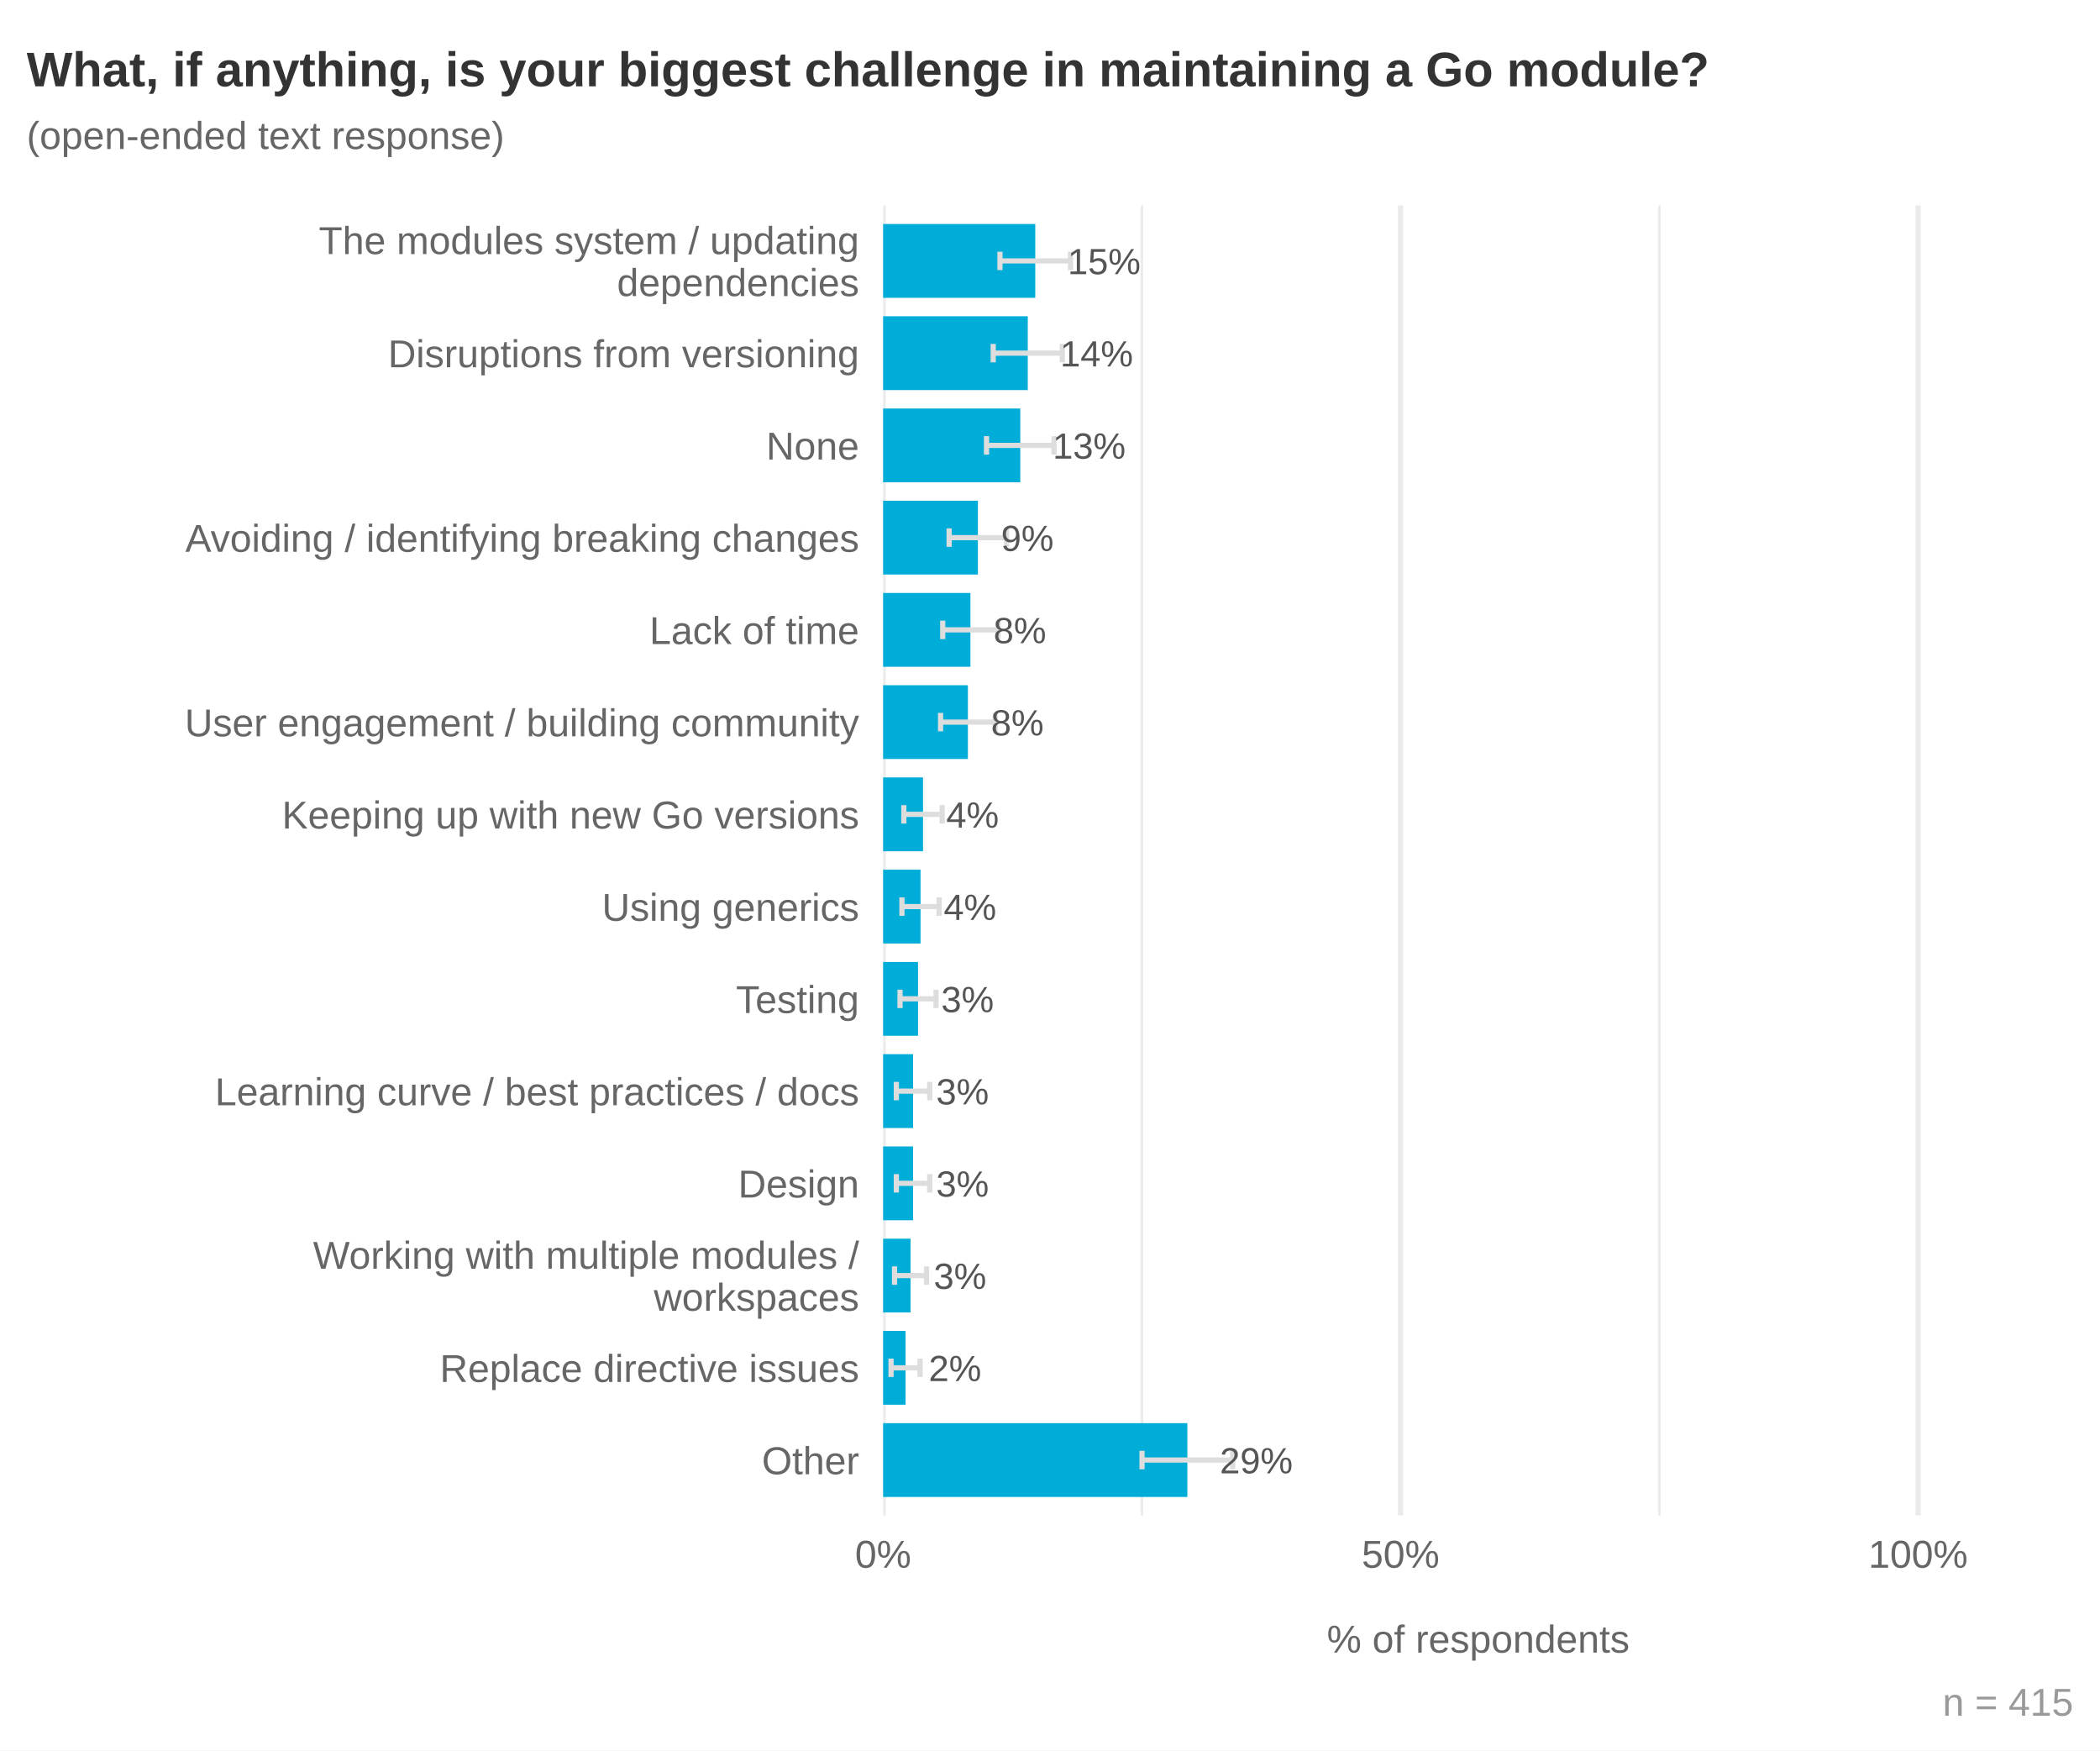
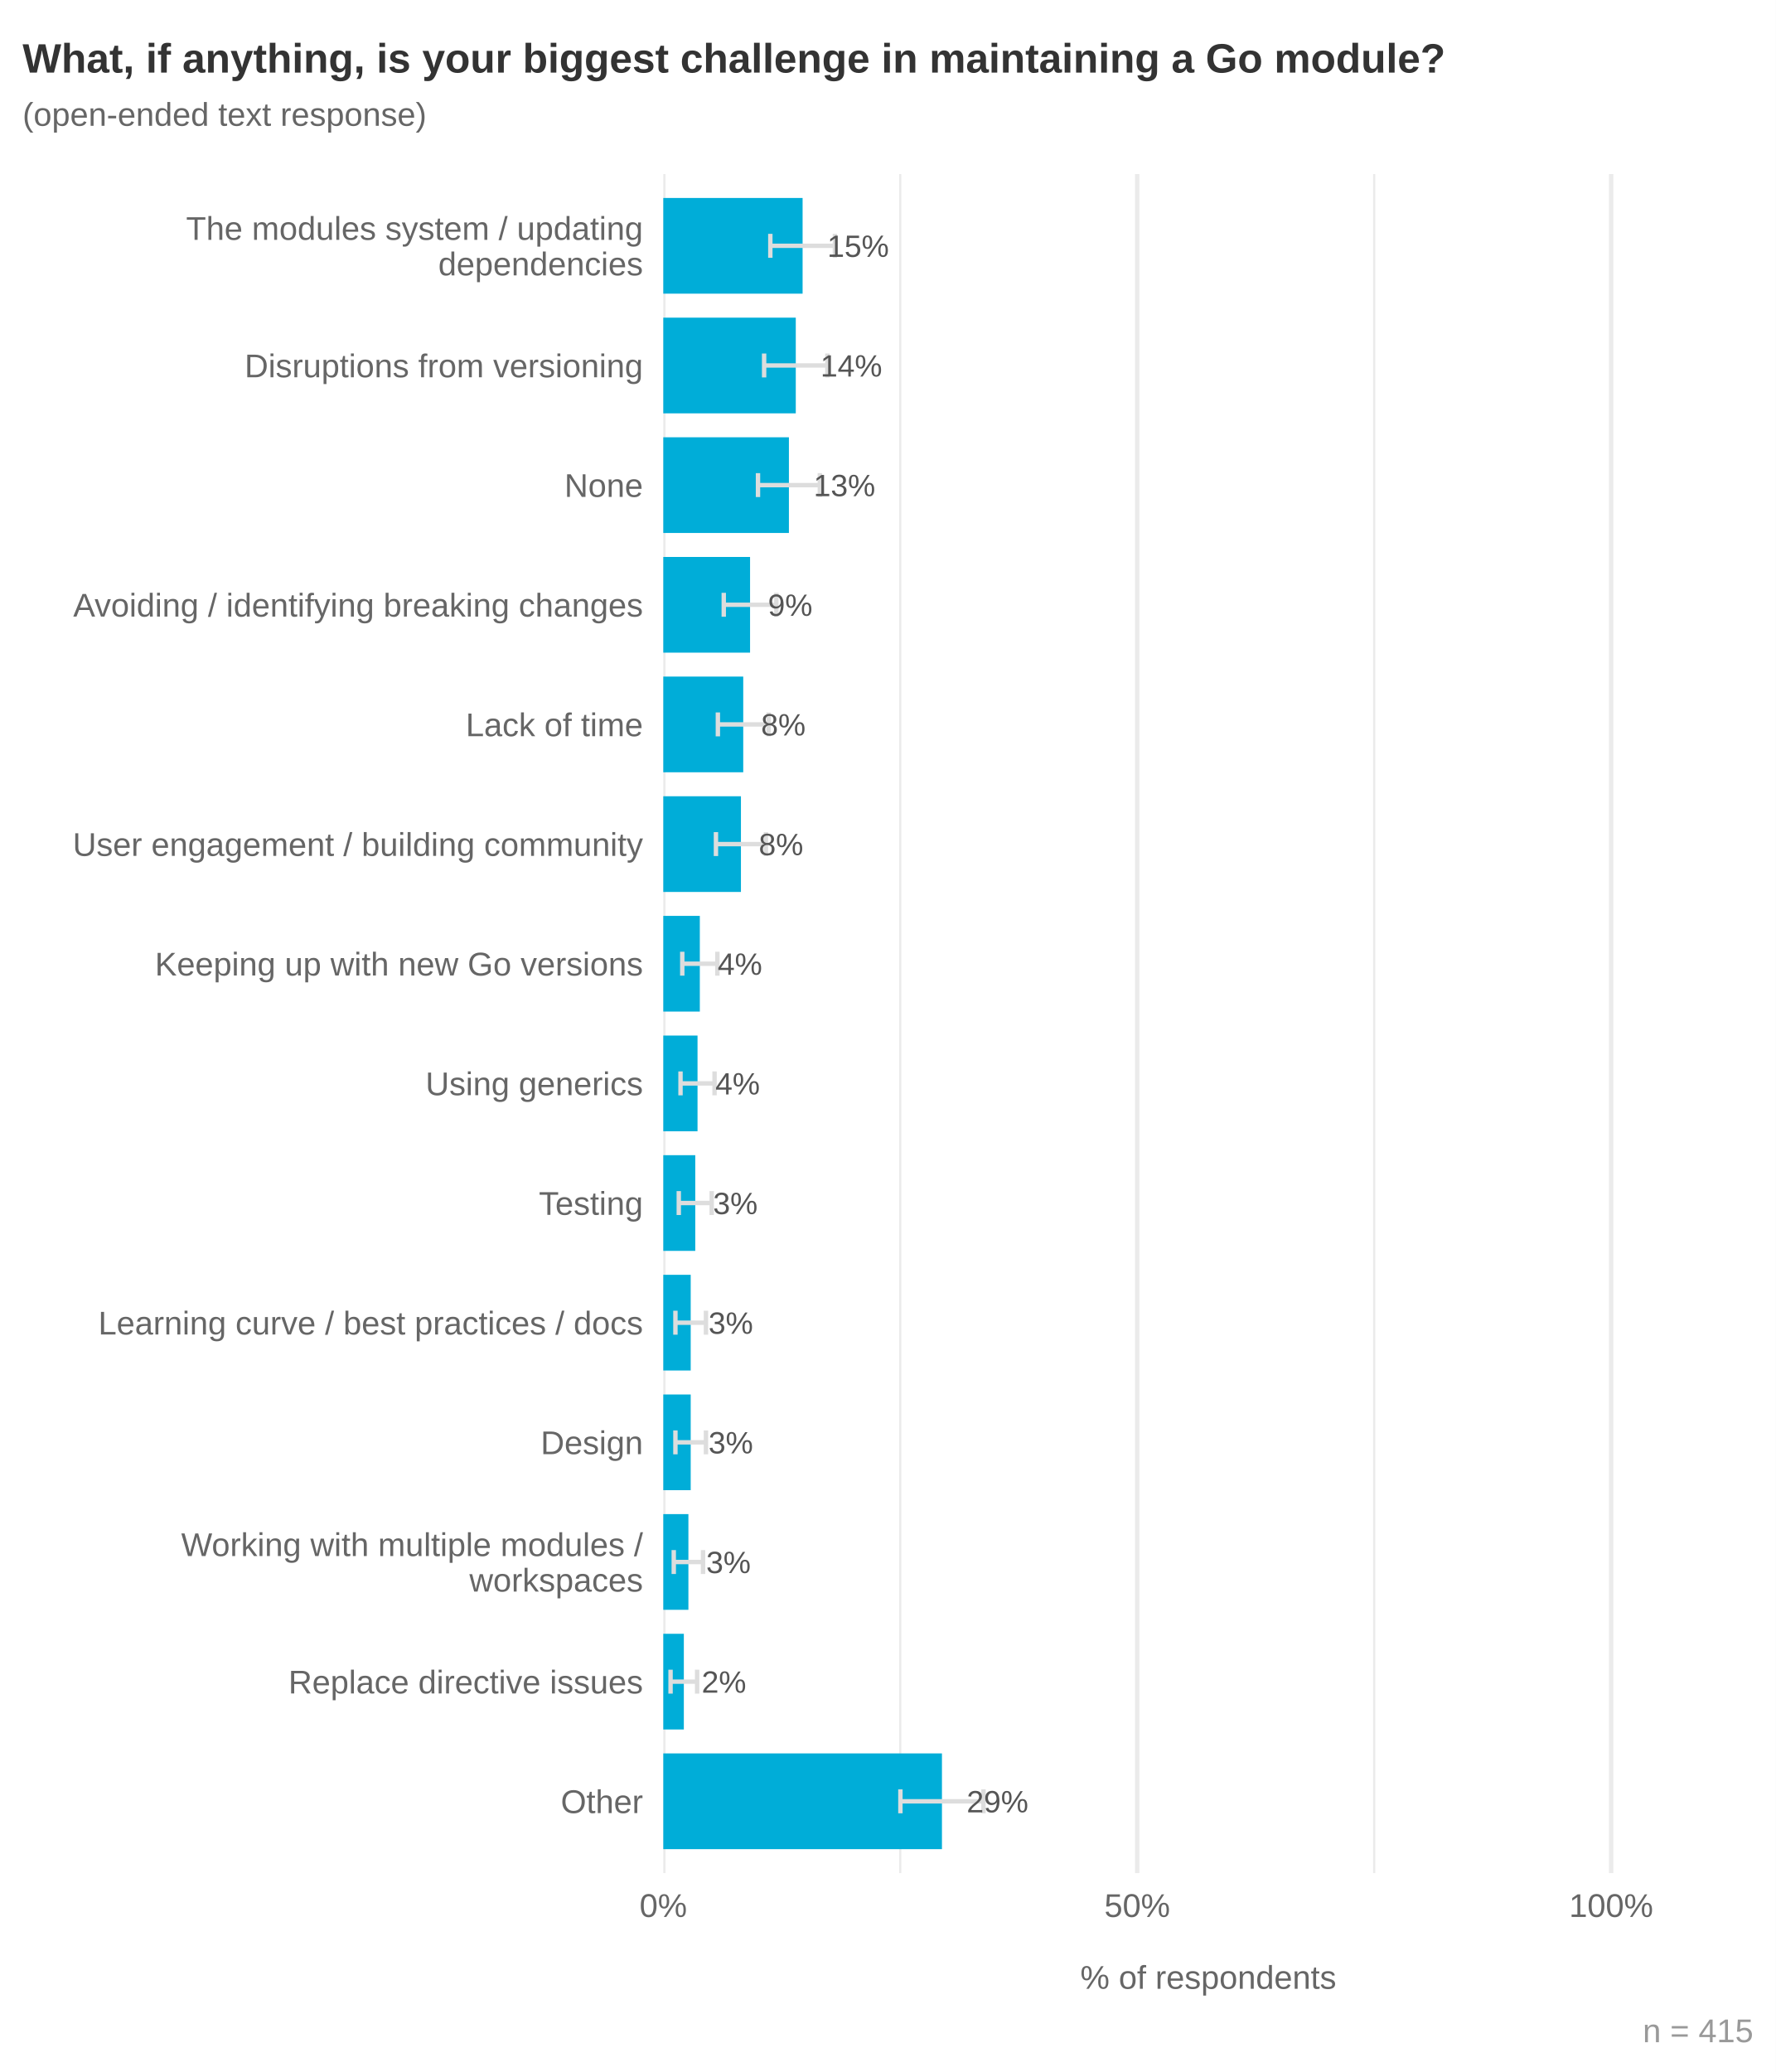
- <svg xmlns="http://www.w3.org/2000/svg" class="svglite" width="432.00pt" height="360.00pt" viewBox="0 0 432.00 360.00">
+ <svg xmlns="http://www.w3.org/2000/svg" class="svglite" width="432.00pt" height="504.00pt" viewBox="0 0 432.00 504.00">
  <defs>
    <style type="text/css">
    .svglite line, .svglite polyline, .svglite polygon, .svglite path, .svglite rect, .svglite circle {
      fill: none;
      stroke: #000000;
      stroke-linecap: round;
      stroke-linejoin: round;
      stroke-miterlimit: 10.00;
    }
    .svglite text {
      white-space: pre;
    }
  </style>
  </defs>
  <rect width="100%" height="100%" style="stroke: none; fill: #FFFFFF;" />
  <defs>
-     <clipPath id="cpMC4wMHw0MzIuMDB8MC4wMHwzNjAuMDA=">
-       <rect x="0.00" y="0.00" width="432.00" height="360.00" />
+     <clipPath id="cpMC4wMHw0MzIuMDB8MC4wMHw1MDQuMDA=">
+       <rect x="0.00" y="0.00" width="432.00" height="504.00" />
    </clipPath>
  </defs>
-   <g clip-path="url(#cpMC4wMHw0MzIuMDB8MC4wMHwzNjAuMDA=)">
+   <g clip-path="url(#cpMC4wMHw0MzIuMDB8MC4wMHw1MDQuMDA=)">
</g>
  <defs>
-     <clipPath id="cpMTgxLjY3fDQyNi41Mnw0Mi4yN3wzMTEuNjY=">
-       <rect x="181.67" y="42.27" width="244.85" height="269.39" />
+     <clipPath id="cpMTYxLjM1fDQyNi41Mnw0Mi4zM3w0NTUuNjI=">
+       <rect x="161.35" y="42.33" width="265.17" height="413.29" />
    </clipPath>
  </defs>
-   <g clip-path="url(#cpMTgxLjY3fDQyNi41Mnw0Mi4yN3wzMTEuNjY=)">
-     <polyline points="234.90,311.66 234.90,42.27 " style="stroke-width: 0.53; stroke: #EBEBEB; stroke-linecap: butt;" />
-     <polyline points="341.35,311.66 341.35,42.27 " style="stroke-width: 0.53; stroke: #EBEBEB; stroke-linecap: butt;" />
-     <polyline points="181.67,311.66 181.67,42.27 " style="stroke-width: 1.07; stroke: #EBEBEB; stroke-linecap: butt;" />
-     <polyline points="288.12,311.66 288.12,42.27 " style="stroke-width: 1.07; stroke: #EBEBEB; stroke-linecap: butt;" />
-     <polyline points="394.58,311.66 394.58,42.27 " style="stroke-width: 1.07; stroke: #EBEBEB; stroke-linecap: butt;" />
-     <rect x="181.67" y="84.01" width="28.22" height="15.18" style="stroke-width: 1.07; stroke: none; stroke-linecap: square; stroke-linejoin: miter; fill: #00ADD8;" />
-     <rect x="181.67" y="140.92" width="17.44" height="15.18" style="stroke-width: 1.07; stroke: none; stroke-linecap: square; stroke-linejoin: miter; fill: #00ADD8;" />
-     <rect x="181.67" y="102.98" width="19.50" height="15.18" style="stroke-width: 1.07; stroke: none; stroke-linecap: square; stroke-linejoin: miter; fill: #00ADD8;" />
-     <rect x="181.67" y="159.89" width="8.21" height="15.18" style="stroke-width: 1.07; stroke: none; stroke-linecap: square; stroke-linejoin: miter; fill: #00ADD8;" />
-     <rect x="181.67" y="65.04" width="29.76" height="15.18" style="stroke-width: 1.07; stroke: none; stroke-linecap: square; stroke-linejoin: miter; fill: #00ADD8;" />
-     <rect x="181.67" y="235.78" width="6.16" height="15.18" style="stroke-width: 1.07; stroke: none; stroke-linecap: square; stroke-linejoin: miter; fill: #00ADD8;" />
-     <rect x="181.67" y="216.81" width="6.16" height="15.18" style="stroke-width: 1.07; stroke: none; stroke-linecap: square; stroke-linejoin: miter; fill: #00ADD8;" />
-     <rect x="181.67" y="46.07" width="31.30" height="15.18" style="stroke-width: 1.07; stroke: none; stroke-linecap: square; stroke-linejoin: miter; fill: #00ADD8;" />
-     <rect x="181.67" y="121.95" width="17.96" height="15.18" style="stroke-width: 1.07; stroke: none; stroke-linecap: square; stroke-linejoin: miter; fill: #00ADD8;" />
-     <rect x="181.67" y="178.86" width="7.70" height="15.18" style="stroke-width: 1.07; stroke: none; stroke-linecap: square; stroke-linejoin: miter; fill: #00ADD8;" />
-     <rect x="181.67" y="197.84" width="7.18" height="15.18" style="stroke-width: 1.07; stroke: none; stroke-linecap: square; stroke-linejoin: miter; fill: #00ADD8;" />
-     <rect x="181.67" y="273.72" width="4.62" height="15.18" style="stroke-width: 1.07; stroke: none; stroke-linecap: square; stroke-linejoin: miter; fill: #00ADD8;" />
-     <rect x="181.67" y="254.75" width="5.64" height="15.18" style="stroke-width: 1.07; stroke: none; stroke-linecap: square; stroke-linejoin: miter; fill: #00ADD8;" />
-     <rect x="181.67" y="292.69" width="62.59" height="15.18" style="stroke-width: 1.07; stroke: none; stroke-linecap: square; stroke-linejoin: miter; fill: #00ADD8;" />
-     <polyline points="216.83,93.50 216.83,89.70 " style="stroke-width: 1.07; stroke: #DDDDDD; stroke-linecap: butt;" />
-     <polyline points="216.83,91.60 202.94,91.60 " style="stroke-width: 1.07; stroke: #DDDDDD; stroke-linecap: butt;" />
-     <polyline points="202.94,93.50 202.94,89.70 " style="stroke-width: 1.07; stroke: #DDDDDD; stroke-linecap: butt;" />
-     <polyline points="204.73,150.41 204.73,146.61 " style="stroke-width: 1.07; stroke: #DDDDDD; stroke-linecap: butt;" />
-     <polyline points="204.73,148.51 193.49,148.51 " style="stroke-width: 1.07; stroke: #DDDDDD; stroke-linecap: butt;" />
-     <polyline points="193.49,150.41 193.49,146.61 " style="stroke-width: 1.07; stroke: #DDDDDD; stroke-linecap: butt;" />
-     <polyline points="207.07,112.47 207.07,108.67 " style="stroke-width: 1.07; stroke: #DDDDDD; stroke-linecap: butt;" />
-     <polyline points="207.07,110.57 195.25,110.57 " style="stroke-width: 1.07; stroke: #DDDDDD; stroke-linecap: butt;" />
-     <polyline points="195.25,112.47 195.25,108.67 " style="stroke-width: 1.07; stroke: #DDDDDD; stroke-linecap: butt;" />
-     <polyline points="193.82,169.38 193.82,165.59 " style="stroke-width: 1.07; stroke: #DDDDDD; stroke-linecap: butt;" />
-     <polyline points="193.82,167.48 185.93,167.48 " style="stroke-width: 1.07; stroke: #DDDDDD; stroke-linecap: butt;" />
-     <polyline points="185.93,169.38 185.93,165.59 " style="stroke-width: 1.07; stroke: #DDDDDD; stroke-linecap: butt;" />
-     <polyline points="218.53,74.52 218.53,70.73 " style="stroke-width: 1.07; stroke: #DDDDDD; stroke-linecap: butt;" />
-     <polyline points="218.53,72.63 204.32,72.63 " style="stroke-width: 1.07; stroke: #DDDDDD; stroke-linecap: butt;" />
-     <polyline points="204.32,74.52 204.32,70.73 " style="stroke-width: 1.07; stroke: #DDDDDD; stroke-linecap: butt;" />
-     <polyline points="191.26,245.26 191.26,241.47 " style="stroke-width: 1.07; stroke: #DDDDDD; stroke-linecap: butt;" />
-     <polyline points="191.26,243.37 184.39,243.37 " style="stroke-width: 1.07; stroke: #DDDDDD; stroke-linecap: butt;" />
-     <polyline points="184.39,245.26 184.39,241.47 " style="stroke-width: 1.07; stroke: #DDDDDD; stroke-linecap: butt;" />
-     <polyline points="191.26,226.29 191.26,222.50 " style="stroke-width: 1.07; stroke: #DDDDDD; stroke-linecap: butt;" />
-     <polyline points="191.26,224.40 184.39,224.40 " style="stroke-width: 1.07; stroke: #DDDDDD; stroke-linecap: butt;" />
-     <polyline points="184.39,226.29 184.39,222.50 " style="stroke-width: 1.07; stroke: #DDDDDD; stroke-linecap: butt;" />
-     <polyline points="220.22,55.55 220.22,51.76 " style="stroke-width: 1.07; stroke: #DDDDDD; stroke-linecap: butt;" />
-     <polyline points="220.22,53.66 205.71,53.66 " style="stroke-width: 1.07; stroke: #DDDDDD; stroke-linecap: butt;" />
-     <polyline points="205.71,55.55 205.71,51.76 " style="stroke-width: 1.07; stroke: #DDDDDD; stroke-linecap: butt;" />
-     <polyline points="205.32,131.44 205.32,127.64 " style="stroke-width: 1.07; stroke: #DDDDDD; stroke-linecap: butt;" />
-     <polyline points="205.32,129.54 193.93,129.54 " style="stroke-width: 1.07; stroke: #DDDDDD; stroke-linecap: butt;" />
-     <polyline points="193.93,131.44 193.93,127.64 " style="stroke-width: 1.07; stroke: #DDDDDD; stroke-linecap: butt;" />
-     <polyline points="193.19,188.35 193.19,184.56 " style="stroke-width: 1.07; stroke: #DDDDDD; stroke-linecap: butt;" />
-     <polyline points="193.19,186.45 185.54,186.45 " style="stroke-width: 1.07; stroke: #DDDDDD; stroke-linecap: butt;" />
-     <polyline points="185.54,188.35 185.54,184.56 " style="stroke-width: 1.07; stroke: #DDDDDD; stroke-linecap: butt;" />
-     <polyline points="192.55,207.32 192.55,203.53 " style="stroke-width: 1.07; stroke: #DDDDDD; stroke-linecap: butt;" />
-     <polyline points="192.55,205.42 185.15,205.42 " style="stroke-width: 1.07; stroke: #DDDDDD; stroke-linecap: butt;" />
-     <polyline points="185.15,207.32 185.15,203.53 " style="stroke-width: 1.07; stroke: #DDDDDD; stroke-linecap: butt;" />
-     <polyline points="189.27,283.20 189.27,279.41 " style="stroke-width: 1.07; stroke: #DDDDDD; stroke-linecap: butt;" />
-     <polyline points="189.27,281.31 183.30,281.31 " style="stroke-width: 1.07; stroke: #DDDDDD; stroke-linecap: butt;" />
-     <polyline points="183.30,283.20 183.30,279.41 " style="stroke-width: 1.07; stroke: #DDDDDD; stroke-linecap: butt;" />
-     <polyline points="190.60,264.23 190.60,260.44 " style="stroke-width: 1.07; stroke: #DDDDDD; stroke-linecap: butt;" />
-     <polyline points="190.60,262.34 184.02,262.34 " style="stroke-width: 1.07; stroke: #DDDDDD; stroke-linecap: butt;" />
-     <polyline points="184.02,264.23 184.02,260.44 " style="stroke-width: 1.07; stroke: #DDDDDD; stroke-linecap: butt;" />
-     <polyline points="253.59,302.18 253.59,298.38 " style="stroke-width: 1.07; stroke: #DDDDDD; stroke-linecap: butt;" />
-     <polyline points="253.59,300.28 234.93,300.28 " style="stroke-width: 1.07; stroke: #DDDDDD; stroke-linecap: butt;" />
-     <polyline points="234.93,302.18 234.93,298.38 " style="stroke-width: 1.07; stroke: #DDDDDD; stroke-linecap: butt;" />
-     <text x="216.55" y="94.33" style="font-size: 7.50px;fill: #555555; font-family: &quot;Arial&quot;;" textLength="16.68px" lengthAdjust="spacingAndGlyphs">13%</text>
-     <text x="203.87" y="151.25" style="font-size: 7.50px;fill: #555555; font-family: &quot;Arial&quot;;" textLength="11.90px" lengthAdjust="spacingAndGlyphs">8%</text>
-     <text x="205.92" y="113.31" style="font-size: 7.50px;fill: #555555; font-family: &quot;Arial&quot;;" textLength="11.90px" lengthAdjust="spacingAndGlyphs">9%</text>
-     <text x="194.64" y="170.22" style="font-size: 7.50px;fill: #555555; font-family: &quot;Arial&quot;;" textLength="11.90px" lengthAdjust="spacingAndGlyphs">4%</text>
-     <text x="218.09" y="75.36" style="font-size: 7.50px;fill: #555555; font-family: &quot;Arial&quot;;" textLength="16.68px" lengthAdjust="spacingAndGlyphs">14%</text>
-     <text x="192.58" y="246.10" style="font-size: 7.50px;fill: #555555; font-family: &quot;Arial&quot;;" textLength="11.90px" lengthAdjust="spacingAndGlyphs">3%</text>
-     <text x="192.58" y="227.13" style="font-size: 7.50px;fill: #555555; font-family: &quot;Arial&quot;;" textLength="11.90px" lengthAdjust="spacingAndGlyphs">3%</text>
-     <text x="219.63" y="56.39" style="font-size: 7.50px;fill: #555555; font-family: &quot;Arial&quot;;" textLength="16.68px" lengthAdjust="spacingAndGlyphs">15%</text>
-     <text x="204.38" y="132.28" style="font-size: 7.50px;fill: #555555; font-family: &quot;Arial&quot;;" textLength="11.90px" lengthAdjust="spacingAndGlyphs">8%</text>
-     <text x="194.12" y="189.19" style="font-size: 7.50px;fill: #555555; font-family: &quot;Arial&quot;;" textLength="11.90px" lengthAdjust="spacingAndGlyphs">4%</text>
-     <text x="193.61" y="208.16" style="font-size: 7.50px;fill: #555555; font-family: &quot;Arial&quot;;" textLength="11.90px" lengthAdjust="spacingAndGlyphs">3%</text>
-     <text x="191.04" y="284.04" style="font-size: 7.50px;fill: #555555; font-family: &quot;Arial&quot;;" textLength="11.90px" lengthAdjust="spacingAndGlyphs">2%</text>
-     <text x="192.07" y="265.07" style="font-size: 7.50px;fill: #555555; font-family: &quot;Arial&quot;;" textLength="11.90px" lengthAdjust="spacingAndGlyphs">3%</text>
-     <text x="250.93" y="303.01" style="font-size: 7.50px;fill: #555555; font-family: &quot;Arial&quot;;" textLength="16.68px" lengthAdjust="spacingAndGlyphs">29%</text>
+   <g clip-path="url(#cpMTYxLjM1fDQyNi41Mnw0Mi4zM3w0NTUuNjI=)">
+     <polyline points="218.99,455.62 218.99,42.33 " style="stroke-width: 0.53; stroke: #EBEBEB; stroke-linecap: butt;" />
+     <polyline points="334.29,455.62 334.29,42.33 " style="stroke-width: 0.53; stroke: #EBEBEB; stroke-linecap: butt;" />
+     <polyline points="161.35,455.62 161.35,42.33 " style="stroke-width: 1.07; stroke: #EBEBEB; stroke-linecap: butt;" />
+     <polyline points="276.64,455.62 276.64,42.33 " style="stroke-width: 1.07; stroke: #EBEBEB; stroke-linecap: butt;" />
+     <polyline points="391.93,455.62 391.93,42.33 " style="stroke-width: 1.07; stroke: #EBEBEB; stroke-linecap: butt;" />
+     <rect x="161.35" y="106.36" width="30.56" height="23.28" style="stroke-width: 1.07; stroke: none; stroke-linecap: butt; stroke-linejoin: miter; fill: #00ADD8;" />
+     <rect x="161.35" y="193.68" width="18.89" height="23.28" style="stroke-width: 1.07; stroke: none; stroke-linecap: butt; stroke-linejoin: miter; fill: #00ADD8;" />
+     <rect x="161.35" y="135.47" width="21.11" height="23.28" style="stroke-width: 1.07; stroke: none; stroke-linecap: butt; stroke-linejoin: miter; fill: #00ADD8;" />
+     <rect x="161.35" y="222.78" width="8.89" height="23.28" style="stroke-width: 1.07; stroke: none; stroke-linecap: butt; stroke-linejoin: miter; fill: #00ADD8;" />
+     <rect x="161.35" y="77.26" width="32.23" height="23.28" style="stroke-width: 1.07; stroke: none; stroke-linecap: butt; stroke-linejoin: miter; fill: #00ADD8;" />
+     <rect x="161.35" y="339.20" width="6.67" height="23.28" style="stroke-width: 1.07; stroke: none; stroke-linecap: butt; stroke-linejoin: miter; fill: #00ADD8;" />
+     <rect x="161.35" y="310.09" width="6.67" height="23.28" style="stroke-width: 1.07; stroke: none; stroke-linecap: butt; stroke-linejoin: miter; fill: #00ADD8;" />
+     <rect x="161.35" y="48.15" width="33.89" height="23.28" style="stroke-width: 1.07; stroke: none; stroke-linecap: butt; stroke-linejoin: miter; fill: #00ADD8;" />
+     <rect x="161.35" y="164.57" width="19.45" height="23.28" style="stroke-width: 1.07; stroke: none; stroke-linecap: butt; stroke-linejoin: miter; fill: #00ADD8;" />
+     <rect x="161.35" y="251.89" width="8.33" height="23.28" style="stroke-width: 1.07; stroke: none; stroke-linecap: butt; stroke-linejoin: miter; fill: #00ADD8;" />
+     <rect x="161.35" y="280.99" width="7.78" height="23.28" style="stroke-width: 1.07; stroke: none; stroke-linecap: butt; stroke-linejoin: miter; fill: #00ADD8;" />
+     <rect x="161.35" y="397.41" width="5.00" height="23.28" style="stroke-width: 1.07; stroke: none; stroke-linecap: butt; stroke-linejoin: miter; fill: #00ADD8;" />
+     <rect x="161.35" y="368.30" width="6.11" height="23.28" style="stroke-width: 1.07; stroke: none; stroke-linecap: butt; stroke-linejoin: miter; fill: #00ADD8;" />
+     <rect x="161.35" y="426.51" width="67.79" height="23.28" style="stroke-width: 1.07; stroke: none; stroke-linecap: butt; stroke-linejoin: miter; fill: #00ADD8;" />
+     <polyline points="199.43,120.91 199.43,115.09 " style="stroke-width: 1.07; stroke: #DDDDDD; stroke-linecap: butt;" />
+     <polyline points="199.43,118.00 184.39,118.00 " style="stroke-width: 1.07; stroke: #DDDDDD; stroke-linecap: butt;" />
+     <polyline points="184.39,120.91 184.39,115.09 " style="stroke-width: 1.07; stroke: #DDDDDD; stroke-linecap: butt;" />
+     <polyline points="186.32,208.23 186.32,202.41 " style="stroke-width: 1.07; stroke: #DDDDDD; stroke-linecap: butt;" />
+     <polyline points="186.32,205.32 174.16,205.32 " style="stroke-width: 1.07; stroke: #DDDDDD; stroke-linecap: butt;" />
+     <polyline points="174.16,208.23 174.16,202.41 " style="stroke-width: 1.07; stroke: #DDDDDD; stroke-linecap: butt;" />
+     <polyline points="188.86,150.02 188.86,144.20 " style="stroke-width: 1.07; stroke: #DDDDDD; stroke-linecap: butt;" />
+     <polyline points="188.86,147.11 176.06,147.11 " style="stroke-width: 1.07; stroke: #DDDDDD; stroke-linecap: butt;" />
+     <polyline points="176.06,150.02 176.06,144.20 " style="stroke-width: 1.07; stroke: #DDDDDD; stroke-linecap: butt;" />
+     <polyline points="174.51,237.33 174.51,231.51 " style="stroke-width: 1.07; stroke: #DDDDDD; stroke-linecap: butt;" />
+     <polyline points="174.51,234.42 165.97,234.42 " style="stroke-width: 1.07; stroke: #DDDDDD; stroke-linecap: butt;" />
+     <polyline points="165.97,237.33 165.97,231.51 " style="stroke-width: 1.07; stroke: #DDDDDD; stroke-linecap: butt;" />
+     <polyline points="201.27,91.81 201.27,85.99 " style="stroke-width: 1.07; stroke: #DDDDDD; stroke-linecap: butt;" />
+     <polyline points="201.27,88.90 185.88,88.90 " style="stroke-width: 1.07; stroke: #DDDDDD; stroke-linecap: butt;" />
+     <polyline points="185.88,91.81 185.88,85.99 " style="stroke-width: 1.07; stroke: #DDDDDD; stroke-linecap: butt;" />
+     <polyline points="171.73,353.75 171.73,347.93 " style="stroke-width: 1.07; stroke: #DDDDDD; stroke-linecap: butt;" />
+     <polyline points="171.73,350.84 164.30,350.84 " style="stroke-width: 1.07; stroke: #DDDDDD; stroke-linecap: butt;" />
+     <polyline points="164.30,353.75 164.30,347.93 " style="stroke-width: 1.07; stroke: #DDDDDD; stroke-linecap: butt;" />
+     <polyline points="171.73,324.65 171.73,318.83 " style="stroke-width: 1.07; stroke: #DDDDDD; stroke-linecap: butt;" />
+     <polyline points="171.73,321.74 164.30,321.74 " style="stroke-width: 1.07; stroke: #DDDDDD; stroke-linecap: butt;" />
+     <polyline points="164.30,324.65 164.30,318.83 " style="stroke-width: 1.07; stroke: #DDDDDD; stroke-linecap: butt;" />
+     <polyline points="203.10,62.71 203.10,56.88 " style="stroke-width: 1.07; stroke: #DDDDDD; stroke-linecap: butt;" />
+     <polyline points="203.10,59.79 187.39,59.79 " style="stroke-width: 1.07; stroke: #DDDDDD; stroke-linecap: butt;" />
+     <polyline points="187.39,62.71 187.39,56.88 " style="stroke-width: 1.07; stroke: #DDDDDD; stroke-linecap: butt;" />
+     <polyline points="186.96,179.12 186.96,173.30 " style="stroke-width: 1.07; stroke: #DDDDDD; stroke-linecap: butt;" />
+     <polyline points="186.96,176.21 174.63,176.21 " style="stroke-width: 1.07; stroke: #DDDDDD; stroke-linecap: butt;" />
+     <polyline points="174.63,179.12 174.63,173.30 " style="stroke-width: 1.07; stroke: #DDDDDD; stroke-linecap: butt;" />
+     <polyline points="173.82,266.44 173.82,260.62 " style="stroke-width: 1.07; stroke: #DDDDDD; stroke-linecap: butt;" />
+     <polyline points="173.82,263.53 165.54,263.53 " style="stroke-width: 1.07; stroke: #DDDDDD; stroke-linecap: butt;" />
+     <polyline points="165.54,266.44 165.54,260.62 " style="stroke-width: 1.07; stroke: #DDDDDD; stroke-linecap: butt;" />
+     <polyline points="173.13,295.54 173.13,289.72 " style="stroke-width: 1.07; stroke: #DDDDDD; stroke-linecap: butt;" />
+     <polyline points="173.13,292.63 165.12,292.63 " style="stroke-width: 1.07; stroke: #DDDDDD; stroke-linecap: butt;" />
+     <polyline points="165.12,295.54 165.12,289.72 " style="stroke-width: 1.07; stroke: #DDDDDD; stroke-linecap: butt;" />
+     <polyline points="169.58,411.96 169.58,406.14 " style="stroke-width: 1.07; stroke: #DDDDDD; stroke-linecap: butt;" />
+     <polyline points="169.58,409.05 163.12,409.05 " style="stroke-width: 1.07; stroke: #DDDDDD; stroke-linecap: butt;" />
+     <polyline points="163.12,411.96 163.12,406.14 " style="stroke-width: 1.07; stroke: #DDDDDD; stroke-linecap: butt;" />
+     <polyline points="171.02,382.86 171.02,377.04 " style="stroke-width: 1.07; stroke: #DDDDDD; stroke-linecap: butt;" />
+     <polyline points="171.02,379.95 163.90,379.95 " style="stroke-width: 1.07; stroke: #DDDDDD; stroke-linecap: butt;" />
+     <polyline points="163.90,382.86 163.90,377.04 " style="stroke-width: 1.07; stroke: #DDDDDD; stroke-linecap: butt;" />
+     <polyline points="239.24,441.07 239.24,435.24 " style="stroke-width: 1.07; stroke: #DDDDDD; stroke-linecap: butt;" />
+     <polyline points="239.24,438.16 219.03,438.16 " style="stroke-width: 1.07; stroke: #DDDDDD; stroke-linecap: butt;" />
+     <polyline points="219.03,441.07 219.03,435.24 " style="stroke-width: 1.07; stroke: #DDDDDD; stroke-linecap: butt;" />
+     <text x="197.91" y="120.69" style="font-size: 7.50px;fill: #555555; font-family: &quot;Arial&quot;;" textLength="15.00px" lengthAdjust="spacingAndGlyphs">13%</text>
+     <text x="184.57" y="208.01" style="font-size: 7.50px;fill: #555555; font-family: &quot;Arial&quot;;" textLength="10.84px" lengthAdjust="spacingAndGlyphs">8%</text>
+     <text x="186.80" y="149.80" style="font-size: 7.50px;fill: #555555; font-family: &quot;Arial&quot;;" textLength="10.84px" lengthAdjust="spacingAndGlyphs">9%</text>
+     <text x="174.57" y="237.11" style="font-size: 7.50px;fill: #555555; font-family: &quot;Arial&quot;;" textLength="10.84px" lengthAdjust="spacingAndGlyphs">4%</text>
+     <text x="199.58" y="91.59" style="font-size: 7.50px;fill: #555555; font-family: &quot;Arial&quot;;" textLength="15.00px" lengthAdjust="spacingAndGlyphs">14%</text>
+     <text x="172.35" y="353.53" style="font-size: 7.50px;fill: #555555; font-family: &quot;Arial&quot;;" textLength="10.84px" lengthAdjust="spacingAndGlyphs">3%</text>
+     <text x="172.35" y="324.43" style="font-size: 7.50px;fill: #555555; font-family: &quot;Arial&quot;;" textLength="10.84px" lengthAdjust="spacingAndGlyphs">3%</text>
+     <text x="201.24" y="62.48" style="font-size: 7.50px;fill: #555555; font-family: &quot;Arial&quot;;" textLength="15.00px" lengthAdjust="spacingAndGlyphs">15%</text>
+     <text x="185.13" y="178.90" style="font-size: 7.50px;fill: #555555; font-family: &quot;Arial&quot;;" textLength="10.84px" lengthAdjust="spacingAndGlyphs">8%</text>
+     <text x="174.02" y="266.22" style="font-size: 7.50px;fill: #555555; font-family: &quot;Arial&quot;;" textLength="10.84px" lengthAdjust="spacingAndGlyphs">4%</text>
+     <text x="173.46" y="295.32" style="font-size: 7.50px;fill: #555555; font-family: &quot;Arial&quot;;" textLength="10.84px" lengthAdjust="spacingAndGlyphs">3%</text>
+     <text x="170.68" y="411.74" style="font-size: 7.50px;fill: #555555; font-family: &quot;Arial&quot;;" textLength="10.84px" lengthAdjust="spacingAndGlyphs">2%</text>
+     <text x="171.79" y="382.64" style="font-size: 7.50px;fill: #555555; font-family: &quot;Arial&quot;;" textLength="10.84px" lengthAdjust="spacingAndGlyphs">3%</text>
+     <text x="235.14" y="440.84" style="font-size: 7.50px;fill: #555555; font-family: &quot;Arial&quot;;" textLength="15.00px" lengthAdjust="spacingAndGlyphs">29%</text>
  </g>
-   <g clip-path="url(#cpMC4wMHw0MzIuMDB8MC4wMHwzNjAuMDA=)">
-     <text x="176.74" y="303.19" text-anchor="end" style="font-size: 8.00px;fill: #666666; font-family: &quot;Arial&quot;;" textLength="22.72px" lengthAdjust="spacingAndGlyphs">Other</text>
-     <text x="176.74" y="284.22" text-anchor="end" style="font-size: 8.00px;fill: #666666; font-family: &quot;Arial&quot;;" textLength="96.22px" lengthAdjust="spacingAndGlyphs">Replace directive issues</text>
-     <text x="176.74" y="260.93" text-anchor="end" style="font-size: 8.00px;fill: #666666; font-family: &quot;Arial&quot;;" textLength="129.29px" lengthAdjust="spacingAndGlyphs">Working with multiple modules /</text>
-     <text x="176.74" y="269.57" text-anchor="end" style="font-size: 8.00px;fill: #666666; font-family: &quot;Arial&quot;;" textLength="47.00px" lengthAdjust="spacingAndGlyphs">workspaces</text>
-     <text x="176.74" y="246.28" text-anchor="end" style="font-size: 8.00px;fill: #666666; font-family: &quot;Arial&quot;;" textLength="27.62px" lengthAdjust="spacingAndGlyphs">Design</text>
-     <text x="176.74" y="227.31" text-anchor="end" style="font-size: 8.00px;fill: #666666; font-family: &quot;Arial&quot;;" textLength="150.15px" lengthAdjust="spacingAndGlyphs">Learning curve / best practices / docs</text>
-     <text x="176.74" y="208.34" text-anchor="end" style="font-size: 8.00px;fill: #666666; font-family: &quot;Arial&quot;;" textLength="28.13px" lengthAdjust="spacingAndGlyphs">Testing</text>
-     <text x="176.74" y="189.37" text-anchor="end" style="font-size: 8.00px;fill: #666666; font-family: &quot;Arial&quot;;" textLength="59.01px" lengthAdjust="spacingAndGlyphs">Using generics</text>
-     <text x="176.74" y="170.40" text-anchor="end" style="font-size: 8.00px;fill: #666666; font-family: &quot;Arial&quot;;" textLength="133.08px" lengthAdjust="spacingAndGlyphs">Keeping up with new Go versions</text>
-     <text x="176.74" y="151.43" text-anchor="end" style="font-size: 8.00px;fill: #666666; font-family: &quot;Arial&quot;;" textLength="159.14px" lengthAdjust="spacingAndGlyphs">User engagement / building community</text>
-     <text x="176.74" y="132.46" text-anchor="end" style="font-size: 8.00px;fill: #666666; font-family: &quot;Arial&quot;;" textLength="49.26px" lengthAdjust="spacingAndGlyphs">Lack of time</text>
-     <text x="176.74" y="113.49" text-anchor="end" style="font-size: 8.00px;fill: #666666; font-family: &quot;Arial&quot;;" textLength="158.22px" lengthAdjust="spacingAndGlyphs">Avoiding / identifying breaking changes</text>
-     <text x="176.74" y="94.51" text-anchor="end" style="font-size: 8.00px;fill: #666666; font-family: &quot;Arial&quot;;" textLength="20.87px" lengthAdjust="spacingAndGlyphs">None</text>
-     <text x="176.74" y="75.54" text-anchor="end" style="font-size: 8.00px;fill: #666666; font-family: &quot;Arial&quot;;" textLength="110.86px" lengthAdjust="spacingAndGlyphs">Disruptions from versioning</text>
-     <text x="176.74" y="52.25" text-anchor="end" style="font-size: 8.00px;fill: #666666; font-family: &quot;Arial&quot;;" textLength="126.45px" lengthAdjust="spacingAndGlyphs">The modules system / updating</text>
-     <text x="176.74" y="60.89" text-anchor="end" style="font-size: 8.00px;fill: #666666; font-family: &quot;Arial&quot;;" textLength="55.86px" lengthAdjust="spacingAndGlyphs">dependencies</text>
-     <text x="181.67" y="322.42" text-anchor="middle" style="font-size: 8.00px;fill: #666666; font-family: &quot;Arial&quot;;" textLength="12.69px" lengthAdjust="spacingAndGlyphs">0%</text>
-     <text x="288.12" y="322.42" text-anchor="middle" style="font-size: 8.00px;fill: #666666; font-family: &quot;Arial&quot;;" textLength="17.78px" lengthAdjust="spacingAndGlyphs">50%</text>
-     <text x="394.58" y="322.42" text-anchor="middle" style="font-size: 8.00px;fill: #666666; font-family: &quot;Arial&quot;;" textLength="22.87px" lengthAdjust="spacingAndGlyphs">100%</text>
-     <text x="304.09" y="339.88" text-anchor="middle" style="font-size: 8.00px;fill: #666666; font-family: &quot;Arial&quot;;" textLength="70.03px" lengthAdjust="spacingAndGlyphs">% of respondents</text>
-     <text x="5.48" y="30.65" style="font-size: 8.00px;fill: #666666; font-family: &quot;Arial&quot;;" textLength="111.38px" lengthAdjust="spacingAndGlyphs">(open-ended text response)</text>
-     <text x="5.48" y="17.75" style="font-size: 10.00px; font-weight: bold;fill: #333333; font-family: &quot;Arial&quot;;" textLength="412.55px" lengthAdjust="spacingAndGlyphs">What, if anything, is your biggest challenge in maintaining a Go module?</text>
-     <text x="426.52" y="352.86" text-anchor="end" style="font-size: 8.00px;fill: #999999; font-family: &quot;Arial&quot;;" textLength="34.67px" lengthAdjust="spacingAndGlyphs">n =  415</text>
+   <g clip-path="url(#cpMC4wMHw0MzIuMDB8MC4wMHw1MDQuMDA=)">
+     <text x="156.42" y="441.02" text-anchor="end" style="font-size: 8.00px;fill: #666666; font-family: &quot;Arial&quot;;" textLength="20.01px" lengthAdjust="spacingAndGlyphs">Other</text>
+     <text x="156.42" y="411.92" text-anchor="end" style="font-size: 8.00px;fill: #666666; font-family: &quot;Arial&quot;;" textLength="86.29px" lengthAdjust="spacingAndGlyphs">Replace directive issues</text>
+     <text x="156.42" y="378.50" text-anchor="end" style="font-size: 8.00px;fill: #666666; font-family: &quot;Arial&quot;;" textLength="112.52px" lengthAdjust="spacingAndGlyphs">Working with multiple modules /</text>
+     <text x="156.42" y="387.14" text-anchor="end" style="font-size: 8.00px;fill: #666666; font-family: &quot;Arial&quot;;" textLength="42.25px" lengthAdjust="spacingAndGlyphs">workspaces</text>
+     <text x="156.42" y="353.71" text-anchor="end" style="font-size: 8.00px;fill: #666666; font-family: &quot;Arial&quot;;" textLength="24.90px" lengthAdjust="spacingAndGlyphs">Design</text>
+     <text x="156.42" y="324.61" text-anchor="end" style="font-size: 8.00px;fill: #666666; font-family: &quot;Arial&quot;;" textLength="132.57px" lengthAdjust="spacingAndGlyphs">Learning curve / best practices / docs</text>
+     <text x="156.42" y="295.50" text-anchor="end" style="font-size: 8.00px;fill: #666666; font-family: &quot;Arial&quot;;" textLength="26.24px" lengthAdjust="spacingAndGlyphs">Testing</text>
+     <text x="156.42" y="266.40" text-anchor="end" style="font-size: 8.00px;fill: #666666; font-family: &quot;Arial&quot;;" textLength="52.93px" lengthAdjust="spacingAndGlyphs">Using generics</text>
+     <text x="156.42" y="237.29" text-anchor="end" style="font-size: 8.00px;fill: #666666; font-family: &quot;Arial&quot;;" textLength="118.76px" lengthAdjust="spacingAndGlyphs">Keeping up with new Go versions</text>
+     <text x="156.42" y="208.19" text-anchor="end" style="font-size: 8.00px;fill: #666666; font-family: &quot;Arial&quot;;" textLength="138.78px" lengthAdjust="spacingAndGlyphs">User engagement / building community</text>
+     <text x="156.42" y="179.08" text-anchor="end" style="font-size: 8.00px;fill: #666666; font-family: &quot;Arial&quot;;" textLength="43.15px" lengthAdjust="spacingAndGlyphs">Lack of time</text>
+     <text x="156.42" y="149.98" text-anchor="end" style="font-size: 8.00px;fill: #666666; font-family: &quot;Arial&quot;;" textLength="138.80px" lengthAdjust="spacingAndGlyphs">Avoiding / identifying breaking changes</text>
+     <text x="156.42" y="120.87" text-anchor="end" style="font-size: 8.00px;fill: #666666; font-family: &quot;Arial&quot;;" textLength="19.12px" lengthAdjust="spacingAndGlyphs">None</text>
+     <text x="156.42" y="91.77" text-anchor="end" style="font-size: 8.00px;fill: #666666; font-family: &quot;Arial&quot;;" textLength="96.96px" lengthAdjust="spacingAndGlyphs">Disruptions from versioning</text>
+     <text x="156.42" y="58.34" text-anchor="end" style="font-size: 8.00px;fill: #666666; font-family: &quot;Arial&quot;;" textLength="111.21px" lengthAdjust="spacingAndGlyphs">The modules system / updating</text>
+     <text x="156.42" y="66.98" text-anchor="end" style="font-size: 8.00px;fill: #666666; font-family: &quot;Arial&quot;;" textLength="49.83px" lengthAdjust="spacingAndGlyphs">dependencies</text>
+     <text x="161.35" y="466.29" text-anchor="middle" style="font-size: 8.00px;fill: #666666; font-family: &quot;Arial&quot;;" textLength="11.56px" lengthAdjust="spacingAndGlyphs">0%</text>
+     <text x="276.64" y="466.29" text-anchor="middle" style="font-size: 8.00px;fill: #666666; font-family: &quot;Arial&quot;;" textLength="16.01px" lengthAdjust="spacingAndGlyphs">50%</text>
+     <text x="391.93" y="466.29" text-anchor="middle" style="font-size: 8.00px;fill: #666666; font-family: &quot;Arial&quot;;" textLength="20.46px" lengthAdjust="spacingAndGlyphs">100%</text>
+     <text x="293.93" y="483.76" text-anchor="middle" style="font-size: 8.00px;fill: #666666; font-family: &quot;Arial&quot;;" textLength="62.28px" lengthAdjust="spacingAndGlyphs">% of respondents</text>
+     <text x="5.48" y="30.60" style="font-size: 8.00px;fill: #666666; font-family: &quot;Arial&quot;;" textLength="98.31px" lengthAdjust="spacingAndGlyphs">(open-ended text response)</text>
+     <text x="5.48" y="17.66" style="font-size: 10.00px; font-weight: bold;fill: #333333; font-family: &quot;Arial&quot;;" textLength="346.18px" lengthAdjust="spacingAndGlyphs">What, if anything, is your biggest challenge in maintaining a Go module?</text>
+     <text x="426.52" y="496.75" text-anchor="end" style="font-size: 8.00px;fill: #999999; font-family: &quot;Arial&quot;;" textLength="29.15px" lengthAdjust="spacingAndGlyphs">n =  415</text>
  </g>
</svg>
